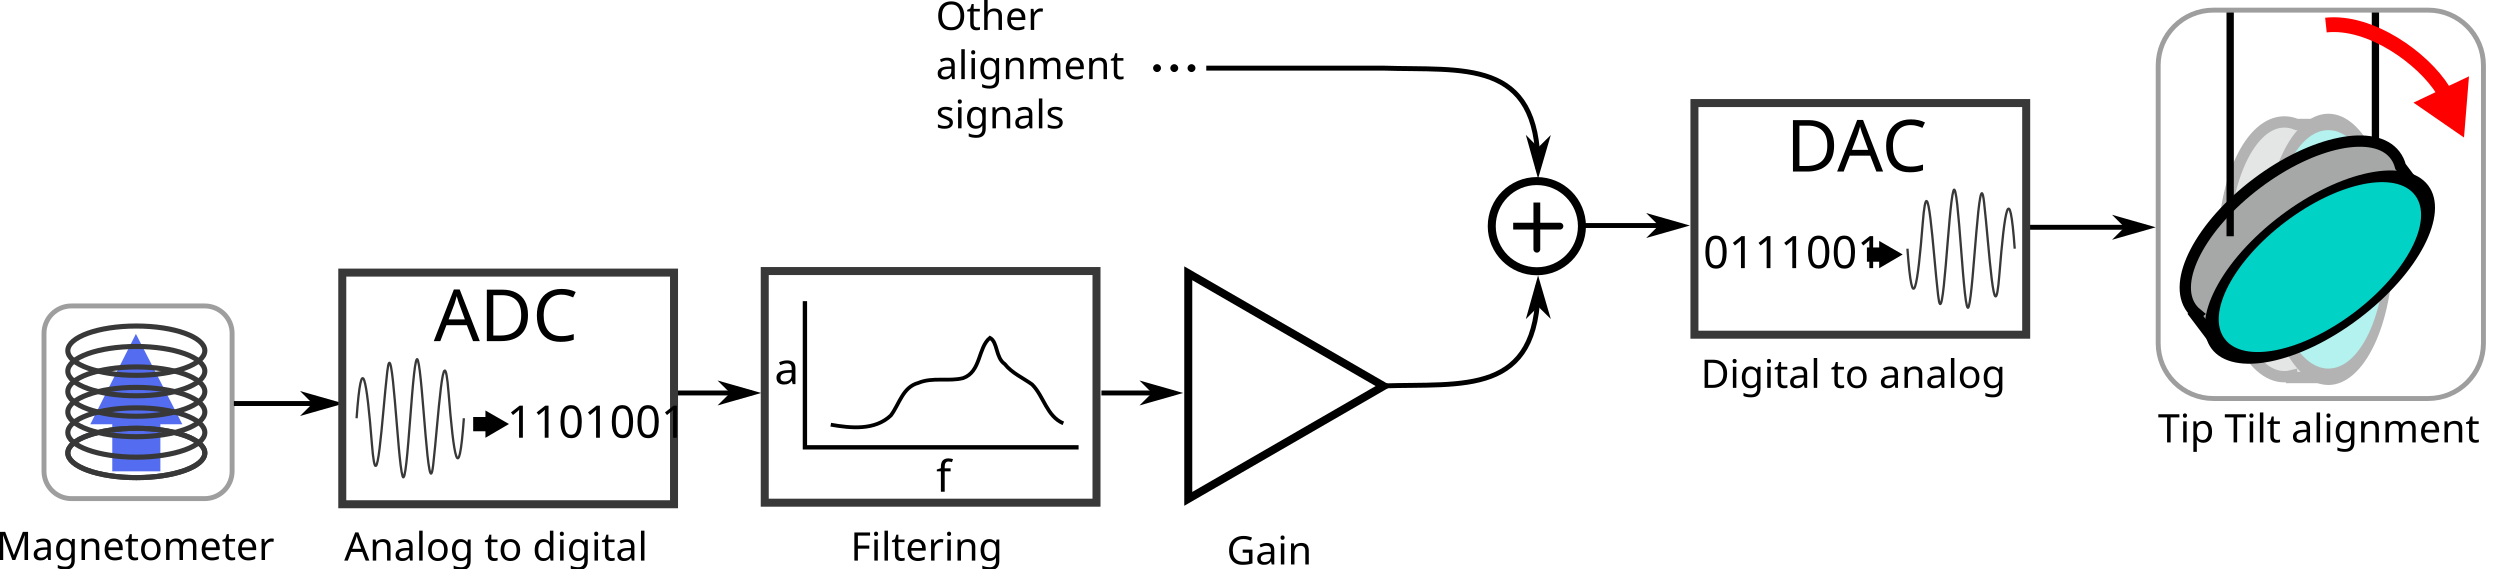
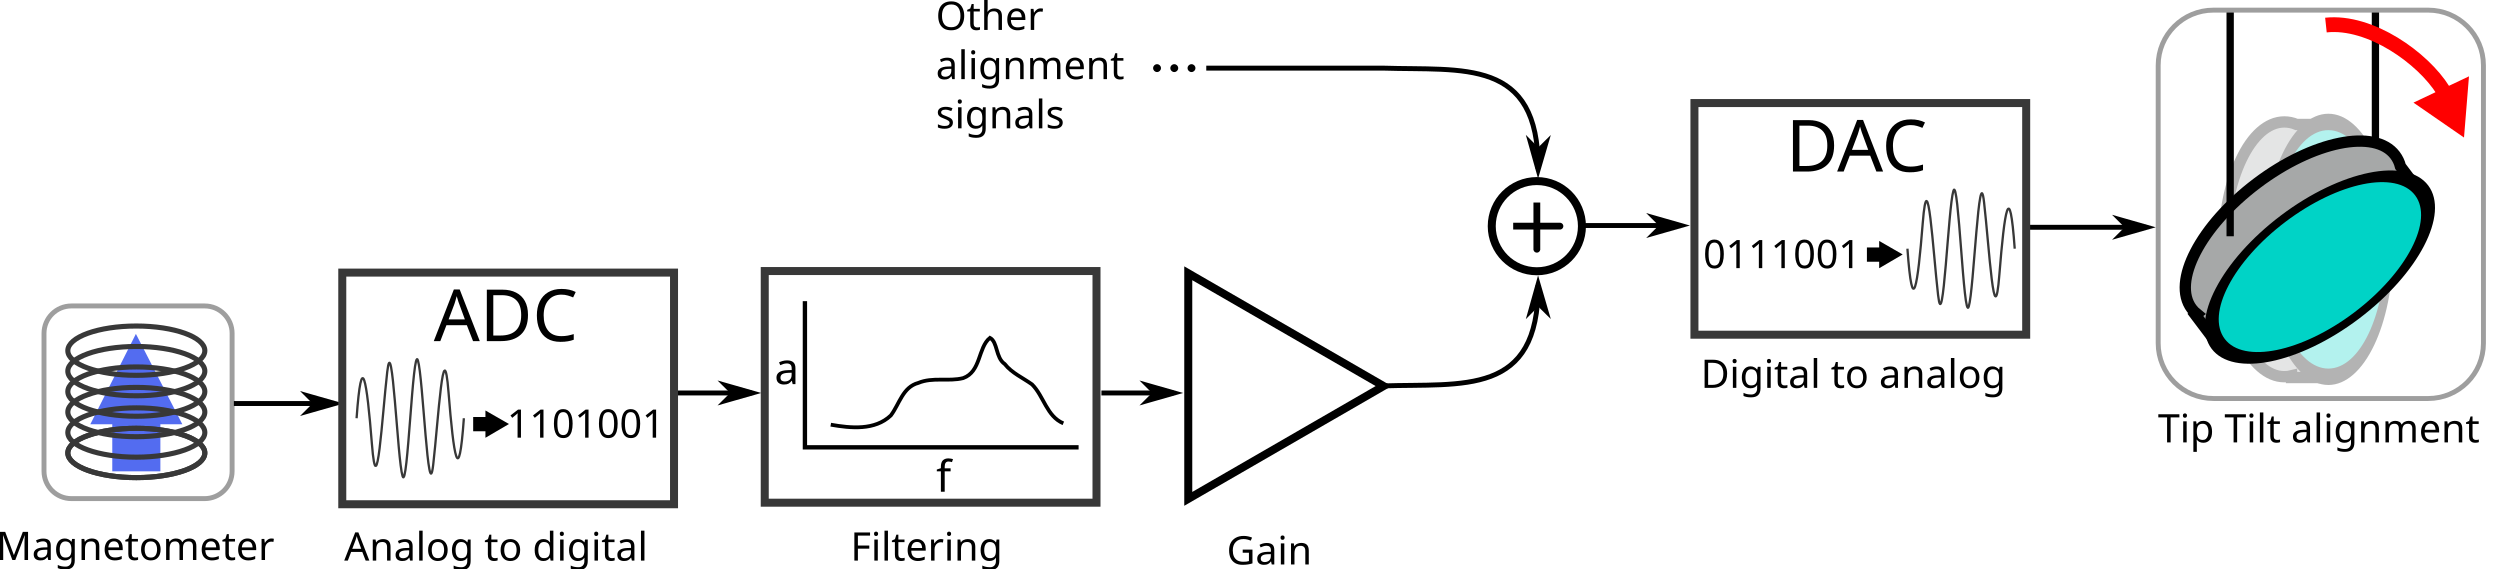
<svg xmlns="http://www.w3.org/2000/svg" version="1.1" id="svg4370" height="115.558" width="507.891">
  <defs id="defs4372">
    <marker style="overflow:visible" id="InfiniteLineEnd" refX="0" refY="0" orient="auto">
      <g id="g4094">
        <circle id="circle4096" r="0.8" cy="0" cx="3" />
        <circle id="circle4098" r="0.8" cy="0" cx="6.5" />
        <circle id="circle4100" r="0.8" cy="0" cx="10" />
      </g>
    </marker>
    <marker orient="auto" refY="0" refX="0" id="Arrow1Mstart" style="overflow:visible">
      <path id="path3864" d="M 0,0 5,-5 -12.5,0 5,5 0,0 z" style="fill-rule:evenodd;stroke:#000000;stroke-width:1pt;marker-start:none" transform="matrix(0.4,0,0,0.4,4,0)" />
    </marker>
    <marker orient="auto" refY="0" refX="0" id="Arrow1Mend" style="overflow:visible">
      <path id="path3867" d="M 0,0 5,-5 -12.5,0 5,5 0,0 z" style="fill-rule:evenodd;stroke:#000000;stroke-width:1pt;marker-start:none" transform="matrix(-0.4,0,0,-0.4,-4,0)" />
    </marker>
    <marker orient="auto" refY="0" refX="0" id="Arrow1Lend" style="overflow:visible">
      <path id="path3861" d="M 0,0 5,-5 -12.5,0 5,5 0,0 z" style="fill-rule:evenodd;stroke:#000000;stroke-width:1pt;marker-start:none" transform="matrix(-0.8,0,0,-0.8,-10,0)" />
    </marker>
  </defs>
  <path id="rect4299-8" d="m 18.35,86.188 4.458,0 0,9.57 9.774,0 0,-9.57 4.458,0 -9.431,-18.359 -9.26,18.359 z" style="fill:#536cf0;fill-opacity:1;stroke:none" />
  <g id="layer1" transform="translate(-19.73947,-41.79054)">
    <path id="path4452" d="m 502.323,89.796 c 0,-45.918 0,-45.918 0,-45.918" style="fill:none;stroke:#000000;stroke-width:1.486px;stroke-linecap:butt;stroke-linejoin:miter;stroke-opacity:1" />
    <path style="fill:none;stroke:#000000;stroke-width:1.583;stroke-miterlimit:4;stroke-opacity:1;stroke-dasharray:none" id="path4338" d="m 344.325,69.817 -38.631,22.304 0,-44.607 z" transform="matrix(1.027381,0,0,1.027381,-52.92192,48.4936)" />
    <g id="g4384" transform="matrix(0.8845464,0,0,0.8845464,3.7927,6.690055)">
      <path transform="translate(22.07143,32.87946)" d="m 359.286,58.746 c 0,5.72 -4.637,10.357 -10.357,10.357 -5.72,0 -10.357,-4.637 -10.357,-10.357 0,-5.72 4.637,-10.357 10.357,-10.357 5.72,0 10.357,4.637 10.357,10.357 z" id="path4378" style="fill:none;stroke:#000000;stroke-width:1.839;stroke-miterlimit:4;stroke-opacity:1;stroke-dasharray:none;stroke-dashoffset:0" />
      <path id="path4380" d="m 371,86.191 c 0,11.147 0,10.868 0,10.868" style="fill:none;stroke:#000000;stroke-width:1.561px;stroke-linecap:butt;stroke-linejoin:miter;stroke-opacity:1" />
      <path style="fill:none;stroke:#000000;stroke-width:1.561px;stroke-linecap:butt;stroke-linejoin:miter;stroke-opacity:1" d="m 365.566,91.625 c 11.147,0 10.868,0 10.868,0" id="path4382" />
    </g>
    <g id="g3023" transform="matrix(1.210143,0,0,1.210143,-14.28202,29.21076)">
      <path transform="matrix(0.8586118,0,0,0.8586118,23.86173,35.23151)" d="m 45,39.639 c 0,2.663 -5.996,4.821 -13.393,4.821 -7.397,0 -13.393,-2.159 -13.393,-4.821 0,-2.663 5.996,-4.821 13.393,-4.821 7.397,0 13.393,2.159 13.393,4.821 z" id="path2995" style="fill:none;stroke:#383838;stroke-width:1;stroke-miterlimit:4;stroke-opacity:1;stroke-dasharray:none;stroke-dashoffset:0" />
      <path style="fill:none;stroke:#383838;stroke-width:1;stroke-miterlimit:4;stroke-opacity:1;stroke-dasharray:none;stroke-dashoffset:0" id="path3011" d="m 45,39.639 c 0,2.663 -5.996,4.821 -13.393,4.821 -7.397,0 -13.393,-2.159 -13.393,-4.821 0,-2.663 5.996,-4.821 13.393,-4.821 7.397,0 13.393,2.159 13.393,4.821 z" transform="matrix(0.8586118,0,0,0.8586118,23.86173,38.66596)" />
      <path transform="matrix(0.8586118,0,0,0.8586118,23.86173,42.1004)" d="m 45,39.639 c 0,2.663 -5.996,4.821 -13.393,4.821 -7.397,0 -13.393,-2.159 -13.393,-4.821 0,-2.663 5.996,-4.821 13.393,-4.821 7.397,0 13.393,2.159 13.393,4.821 z" id="path3013" style="fill:none;stroke:#383838;stroke-width:1;stroke-miterlimit:4;stroke-opacity:1;stroke-dasharray:none;stroke-dashoffset:0" />
      <path style="fill:none;stroke:#383838;stroke-width:1;stroke-miterlimit:4;stroke-opacity:1;stroke-dasharray:none;stroke-dashoffset:0" id="path3015" d="m 45,39.639 c 0,2.663 -5.996,4.821 -13.393,4.821 -7.397,0 -13.393,-2.159 -13.393,-4.821 0,-2.663 5.996,-4.821 13.393,-4.821 7.397,0 13.393,2.159 13.393,4.821 z" transform="matrix(0.8586118,0,0,0.8586118,23.86173,45.53485)" />
      <path transform="matrix(0.8586118,0,0,0.8586118,23.86173,48.9693)" d="m 45,39.639 c 0,2.663 -5.996,4.821 -13.393,4.821 -7.397,0 -13.393,-2.159 -13.393,-4.821 0,-2.663 5.996,-4.821 13.393,-4.821 7.397,0 13.393,2.159 13.393,4.821 z" id="path3017" style="fill:none;stroke:#383838;stroke-width:1;stroke-miterlimit:4;stroke-opacity:1;stroke-dasharray:none;stroke-dashoffset:0" />
      <path style="fill:none;stroke:#383838;stroke-width:1;stroke-miterlimit:4;stroke-opacity:1;stroke-dasharray:none;stroke-dashoffset:0" id="path3019" d="m 45,39.639 c 0,2.663 -5.996,4.821 -13.393,4.821 -7.397,0 -13.393,-2.159 -13.393,-4.821 0,-2.663 5.996,-4.821 13.393,-4.821 7.397,0 13.393,2.159 13.393,4.821 z" transform="matrix(0.8586118,0,0,0.8586118,23.86173,52.40375)" />
      <path transform="matrix(0.8586118,0,0,0.8586118,23.86173,52.40375)" d="m 45,39.639 c 0,2.663 -5.996,4.821 -13.393,4.821 -7.397,0 -13.393,-2.159 -13.393,-4.821 0,-2.663 5.996,-4.821 13.393,-4.821 7.397,0 13.393,2.159 13.393,4.821 z" id="path3021" style="fill:none;stroke:#383838;stroke-width:1;stroke-miterlimit:4;stroke-opacity:1;stroke-dasharray:none;stroke-dashoffset:0" />
    </g>
    <g id="g4429" transform="matrix(0.8644979,0,0,1.812075,82.24342,95.32909)" style="opacity:0.3">
      <path style="fill:#a6a8a8;fill-opacity:1;stroke:#000000;stroke-width:1.27;stroke-miterlimit:4;stroke-opacity:1;stroke-dasharray:none;stroke-dashoffset:0" d="m 435.531,-44.469 c -3.764,0 -6.812,6.391 -6.812,14.281 0,7.89 3.048,14.281 6.812,14.281 0.277,0 0.544,-0.026 0.812,-0.094 l 0,0.188 4.188,0 0,-4.719 c 1.117,-2.544 1.812,-5.926 1.812,-9.656 0,-3.73 -0.696,-7.112 -1.812,-9.656 l 0,-4.344 -3.625,0 c -0.444,-0.19 -0.904,-0.281 -1.375,-0.281 z" transform="matrix(2.096101,0,0,1,-448.4141,28.59375)" id="path4427" />
      <path transform="translate(29.86317,28.59375)" d="m 459.286,-30.183 c 0,7.89 -6.396,14.286 -14.286,14.286 -7.89,0 -14.286,-6.396 -14.286,-14.286 0,-7.89 6.396,-14.286 14.286,-14.286 7.89,0 14.286,6.396 14.286,14.286 z" id="path4425" style="fill:#00d3c6;fill-opacity:1;stroke:#000000;stroke-width:1.839;stroke-miterlimit:4;stroke-opacity:1;stroke-dasharray:none;stroke-dashoffset:0" />
    </g>
    <g transform="matrix(0.5205984,0.6901695,-1.446665,1.091227,241.5305,-229.949)" id="g4446">
      <path id="path4448" transform="matrix(2.096101,0,0,1,-448.4141,28.59375)" d="m 435.531,-44.469 c -3.764,0 -6.812,6.391 -6.812,14.281 0,7.89 3.048,14.281 6.812,14.281 0.277,0 0.544,-0.026 0.812,-0.094 l 0,0.188 4.188,0 0,-4.719 c 1.117,-2.544 1.812,-5.926 1.812,-9.656 0,-3.73 -0.696,-7.112 -1.812,-9.656 l 0,-4.344 -3.625,0 c -0.444,-0.19 -0.904,-0.281 -1.375,-0.281 z" style="fill:#a6a8a8;fill-opacity:1;stroke:#000000;stroke-width:1.27;stroke-miterlimit:4;stroke-opacity:1;stroke-dasharray:none;stroke-dashoffset:0" />
      <path style="fill:#00d3c6;fill-opacity:1;stroke:#000000;stroke-width:1.839;stroke-miterlimit:4;stroke-opacity:1;stroke-dasharray:none;stroke-dashoffset:0" id="path4450" d="m 459.286,-30.183 c 0,7.89 -6.396,14.286 -14.286,14.286 -7.89,0 -14.286,-6.396 -14.286,-14.286 0,-7.89 6.396,-14.286 14.286,-14.286 7.89,0 14.286,6.396 14.286,14.286 z" transform="translate(29.86317,28.59375)" />
    </g>
    <path style="fill:none;stroke:#000000;stroke-width:1.486px;stroke-linecap:butt;stroke-linejoin:miter;stroke-opacity:1" d="m 472.812,89.796 c 0,-45.918 0,-45.918 0,-45.918" id="path4433" />
    <path style="fill:none;stroke:#ff0000;stroke-width:3;stroke-linecap:butt;stroke-linejoin:miter;stroke-miterlimit:4;stroke-opacity:1;stroke-dasharray:none" d="m 492.267,46.881 c 9.063,-0.969 19.763,6.769 23.801,13.255 0.434,0.749 0.9,1.512 0.947,2.402" id="path4456" />
    <path style="fill:#ff0000;fill-opacity:1;stroke:#ff0000;stroke-width:3;stroke-miterlimit:4;stroke-opacity:1;stroke-dasharray:none;stroke-dashoffset:0" id="path4465" d="m 483.574,47.677 -13.104,-3.511 9.593,-9.593 z" transform="matrix(0.6262446,0.2235597,-0.2235597,0.6262446,227.2868,-70.03509)" />
    <text xml:space="preserve" style="font-size:8px;font-style:normal;font-weight:normal;line-height:125%;letter-spacing:0px;word-spacing:0px;fill:#000000;fill-opacity:1;stroke:none;font-family:Sans" x="18.954" y="155.562" id="text4473">
      <tspan id="tspan4475" x="18.954" y="155.562">Magnetometer</tspan>
    </text>
    <text id="text4477" y="155.685" x="89.669" style="font-size:8px;font-style:normal;font-weight:normal;line-height:125%;letter-spacing:0px;word-spacing:0px;fill:#000000;fill-opacity:1;stroke:none;font-family:Sans" xml:space="preserve">
      <tspan y="155.685" x="89.669" id="tspan4479">Analog to digital</tspan>
    </text>
    <text xml:space="preserve" style="font-size:8px;font-style:normal;font-weight:normal;line-height:125%;letter-spacing:0px;word-spacing:0px;fill:#000000;fill-opacity:1;stroke:none;font-family:Sans" x="192.526" y="155.685" id="text4481">
      <tspan id="tspan4483" x="192.526" y="155.685">Filtering</tspan>
    </text>
    <text id="text4485" y="156.46" x="268.954" style="font-size:8px;font-style:normal;font-weight:normal;line-height:125%;letter-spacing:0px;word-spacing:0px;fill:#000000;fill-opacity:1;stroke:none;font-family:Sans" xml:space="preserve">
      <tspan y="156.46" x="268.954" id="tspan4487">Gain</tspan>
    </text>
    <text xml:space="preserve" style="font-size:8px;font-style:normal;font-weight:normal;line-height:125%;letter-spacing:0px;word-spacing:0px;fill:#000000;fill-opacity:1;stroke:none;font-family:Sans" x="365.258" y="120.595" id="text4489">
      <tspan id="tspan4491" x="365.258" y="120.595">Digital to analog</tspan>
    </text>
    <text id="text4493" y="131.666" x="458.138" style="font-size:8px;font-style:normal;font-weight:normal;line-height:125%;letter-spacing:0px;word-spacing:0px;fill:#000000;fill-opacity:1;stroke:none;font-family:Sans" xml:space="preserve">
      <tspan y="131.666" x="458.138" id="tspan4495">Tip Tilt alignment</tspan>
    </text>
    <path style="fill:none;stroke:#000000;stroke-width:1px;stroke-linecap:butt;stroke-linejoin:miter;stroke-opacity:1;marker-end:url(#Arrow1Mend)" d="m 133.929,93.031 15,0" id="path4687" transform="translate(23.5,28.59375)" />
    <path style="fill:none;stroke:#000000;stroke-width:1px;stroke-linecap:butt;stroke-linejoin:miter;stroke-opacity:1;marker-end:url(#Arrow1Mend)" d="m 220,93.031 14.643,0" id="path4689" transform="translate(23.5,28.59375)" />
    <path style="fill:none;stroke:#000000;stroke-width:1px;stroke-linecap:butt;stroke-linejoin:miter;stroke-opacity:1;marker-end:url(#Arrow1Mend)" d="m 341.446,87.607 19.643,0" id="path4691" />
    <path style="fill:none;stroke:#000000;stroke-width:1px;stroke-linecap:butt;stroke-linejoin:miter;stroke-opacity:1;marker-end:url(#Arrow1Mend)" d="m 431.804,87.965 23.929,0" id="path4693" />
    <rect style="fill:none;stroke:#9e9e9e;stroke-width:1;stroke-miterlimit:4;stroke-opacity:1;stroke-dasharray:none;stroke-dashoffset:0" id="rect4695" width="38.214" height="39.139" x="28.679" y="103.947" ry="5.566" />
    <path style="fill:none;stroke:#000000;stroke-width:1px;stroke-linecap:butt;stroke-linejoin:miter;stroke-opacity:1;marker-end:url(#Arrow1Mend)" d="m 43.75,95.174 20.357,0" id="path4697" transform="translate(23.5,28.59375)" />
    <rect ry="11.221" y="43.849" x="458.189" height="78.901" width="66.077" id="rect5619" style="fill:none;stroke:#9e9e9e;stroke-width:1;stroke-miterlimit:4;stroke-opacity:1;stroke-dasharray:none;stroke-dashoffset:0" />
    <path style="fill:none;stroke:#000000;stroke-width:1px;stroke-linecap:butt;stroke-linejoin:miter;stroke-opacity:1;marker-end:url(#Arrow1Mend)" d="m 300.667,120.189 c 16.311,-0.54 31.678,2.183 31.552,-20.484" id="path5621" />
    <path id="path5819" d="m 332.219,76.113 c 0.126,-22.667 -15.241,-19.945 -31.552,-20.484 l -35.867,0" style="fill:none;stroke:#000000;stroke-width:1px;stroke-linecap:butt;stroke-linejoin:miter;stroke-opacity:1;marker-start:url(#Arrow1Mstart);marker-end:url(#InfiniteLineEnd)" />
    <text xml:space="preserve" style="font-size:8px;font-style:normal;font-weight:normal;line-height:125%;letter-spacing:0px;word-spacing:0px;fill:#000000;fill-opacity:1;stroke:none;font-family:Sans" x="209.86" y="47.869" id="text6575">
      <tspan id="tspan6577" x="209.86" y="47.869">Other </tspan>
      <tspan x="209.86" y="57.869" id="tspan6579">alignment </tspan>
      <tspan x="209.86" y="67.869" id="tspan6581">signals</tspan>
    </text>
  </g>
  <g id="g4341" transform="matrix(0.8845464,0,0,0.8845464,-3.27572,0.2480538)">
    <rect y="90.922" x="105.815" height="53.204" width="76.194" id="rect3032" style="fill:none;stroke:#383838;stroke-width:1.839;stroke-miterlimit:4;stroke-opacity:1;stroke-dasharray:none;stroke-dashoffset:0" transform="translate(-23.5,-28.59375)" />
    <path style="fill:none;stroke:#383838;stroke-width:0.529;stroke-miterlimit:4;stroke-opacity:1;stroke-dasharray:none;stroke-dashoffset:0" d="m 85.601,95.777 c 1.173,-16.322 2.346,-8.801 3.52,5.917 1.173,14.718 2.346,-6.381 3.52,-16.58 1.173,-10.2 2.346,20.298 3.52,23.959 1.173,3.661 2.346,-30.196 3.52,-26.592 1.173,3.603 2.346,34.113 3.52,23.959 1.173,-10.154 2.346,-31.273 3.52,-16.58 1.173,14.693 2.346,22.239 3.52,5.917" title="sin(x)" id="path3047" />
    <text id="text3081" y="100.248" x="120.136" style="font-size:10.307px;font-style:normal;font-weight:normal;line-height:125%;letter-spacing:0px;word-spacing:0px;fill:#000000;fill-opacity:1;stroke:none;font-family:Sans" xml:space="preserve">
-       <tspan style="font-style:normal;font-variant:normal;font-weight:normal;font-stretch:normal;fill:#000000;fill-opacity:1;font-family:Trebuchet MS;-inkscape-font-specification:Trebuchet MS" y="100.248" x="120.136" id="tspan3083">1101001</tspan>
+       <tspan style="font-style:normal;font-variant:normal;font-weight:normal;font-stretch:normal;fill:#000000;fill-opacity:1;font-family:Ubuntu;-inkscape-font-specification:Ubuntu;font-size:9.044px" y="100.248" x="120.136" id="tspan3083">1101001</tspan>
    </text>
    <path id="rect4299" d="m 115.194,94 0,1.494 -2.816,0 0,3.276 2.816,0 0,1.494 5.403,-3.161 -5.403,-3.104 z" style="fill:#000000;fill-opacity:1;stroke:none" />
    <text id="text4305" y="78.064" x="103.333" style="font-size:16.552px;font-style:normal;font-weight:normal;line-height:125%;letter-spacing:0px;word-spacing:0px;fill:#000000;fill-opacity:1;stroke:none;font-family:Sans" xml:space="preserve">
      <tspan y="78.064" x="103.333" id="tspan4307">ADC</tspan>
    </text>
  </g>
  <g id="g4369" transform="matrix(0.8845464,0,0,0.8845464,-12.12119,0.2480538)">
    <rect style="fill:none;stroke:#383838;stroke-width:1.839;stroke-miterlimit:4;stroke-opacity:1;stroke-dasharray:none;stroke-dashoffset:0" id="rect4309" width="76.194" height="53.204" x="212.845" y="90.565" transform="translate(-23.5,-28.59375)" />
    <path id="path4311" d="m 228.007,125.853 c 4.584,0.803 10.127,1.368 13.791,-2.116 1.974,-2.601 2.723,-6.52 6.32,-7.479 3.287,-1.378 6.958,-0.26 10.296,-1.103 4.134,-1.491 3.373,-6.98 6.149,-9.253 1.814,0.949 1.272,4.552 3.39,6.007 1.663,2.103 4.173,3.173 6.284,4.691 2.724,2.717 3.339,7.313 7.185,8.942" style="fill:none;stroke:#000000;stroke-width:0.87px;stroke-linecap:butt;stroke-linejoin:miter;stroke-opacity:1" transform="translate(-23.5,-28.59375)" />
    <path id="path4328" d="m 222.071,97.482 0,33.571 62.857,0" style="fill:none;stroke:#000000;stroke-width:1px;stroke-linecap:butt;stroke-linejoin:miter;stroke-opacity:1" transform="translate(-23.5,-28.59375)" />
    <text xml:space="preserve" style="font-size:10.022px;font-style:normal;font-weight:normal;line-height:125%;letter-spacing:0px;word-spacing:0px;fill:#000000;fill-opacity:1;stroke:none;font-family:Sans" x="191.583" y="87.942" id="text4330">
      <tspan id="tspan4332" x="191.583" y="87.942">a</tspan>
    </text>
    <text id="text4334" y="112.65" x="228.706" style="font-size:10.022px;font-style:normal;font-weight:normal;line-height:125%;letter-spacing:0px;word-spacing:0px;fill:#000000;fill-opacity:1;stroke:none;font-family:Sans" xml:space="preserve">
      <tspan y="112.65" x="228.706" id="tspan4336">f</tspan>
    </text>
  </g>
  <g id="g4350" transform="matrix(0.8845464,0,0,0.8845464,271.424,-34.1962)">
    <rect transform="translate(-23.5,-28.59375)" style="fill:none;stroke:#383838;stroke-width:1.839;stroke-miterlimit:4;stroke-opacity:1;stroke-dasharray:none;stroke-dashoffset:0" id="rect4352" width="76.194" height="53.204" x="105.815" y="90.922" />
    <path id="path4354" title="sin(x)" d="m 155.874,95.777 c -1.173,-16.322 -2.346,-8.801 -3.52,5.917 -1.173,14.718 -2.346,-6.381 -3.52,-16.58 -1.173,-10.2 -2.346,20.298 -3.52,23.959 -1.173,3.661 -2.346,-30.196 -3.52,-26.592 -1.173,3.603 -2.346,34.113 -3.52,23.959 -1.173,-10.154 -2.346,-31.273 -3.52,-16.58 -1.173,14.693 -2.346,22.239 -3.52,5.917" style="fill:none;stroke:#383838;stroke-width:0.529;stroke-miterlimit:4;stroke-opacity:1;stroke-dasharray:none;stroke-dashoffset:0" />
    <text xml:space="preserve" style="font-size:10.307px;font-style:normal;font-weight:normal;line-height:125%;letter-spacing:0px;word-spacing:0px;fill:#000000;fill-opacity:1;stroke:none;font-family:Sans" x="84.33" y="100.248" id="text4356">
-       <tspan id="tspan4358" x="84.33" y="100.248" style="font-style:normal;font-variant:normal;font-weight:normal;font-stretch:normal;font-family:Trebuchet MS;-inkscape-font-specification:Trebuchet MS">0111001</tspan>
+       <tspan id="tspan4358" x="84.33" y="100.248" style="font-style:normal;font-variant:normal;font-weight:normal;font-stretch:normal;font-family:Ubuntu;-inkscape-font-specification:Ubuntu;font-size:9.044px">0111001</tspan>
    </text>
    <path style="fill:#000000;fill-opacity:1;stroke:none" d="m 124.744,94 0,1.494 -2.816,0 0,3.276 2.816,0 0,1.494 5.403,-3.161 -5.403,-3.104 z" id="path4360" />
    <text xml:space="preserve" style="font-size:16.552px;font-style:normal;font-weight:normal;line-height:125%;letter-spacing:0px;word-spacing:0px;fill:#000000;fill-opacity:1;stroke:none;font-family:Sans" x="103.333" y="78.064" id="text4362">
      <tspan id="tspan4364" x="103.333" y="78.064">DAC</tspan>
    </text>
  </g>
</svg>
